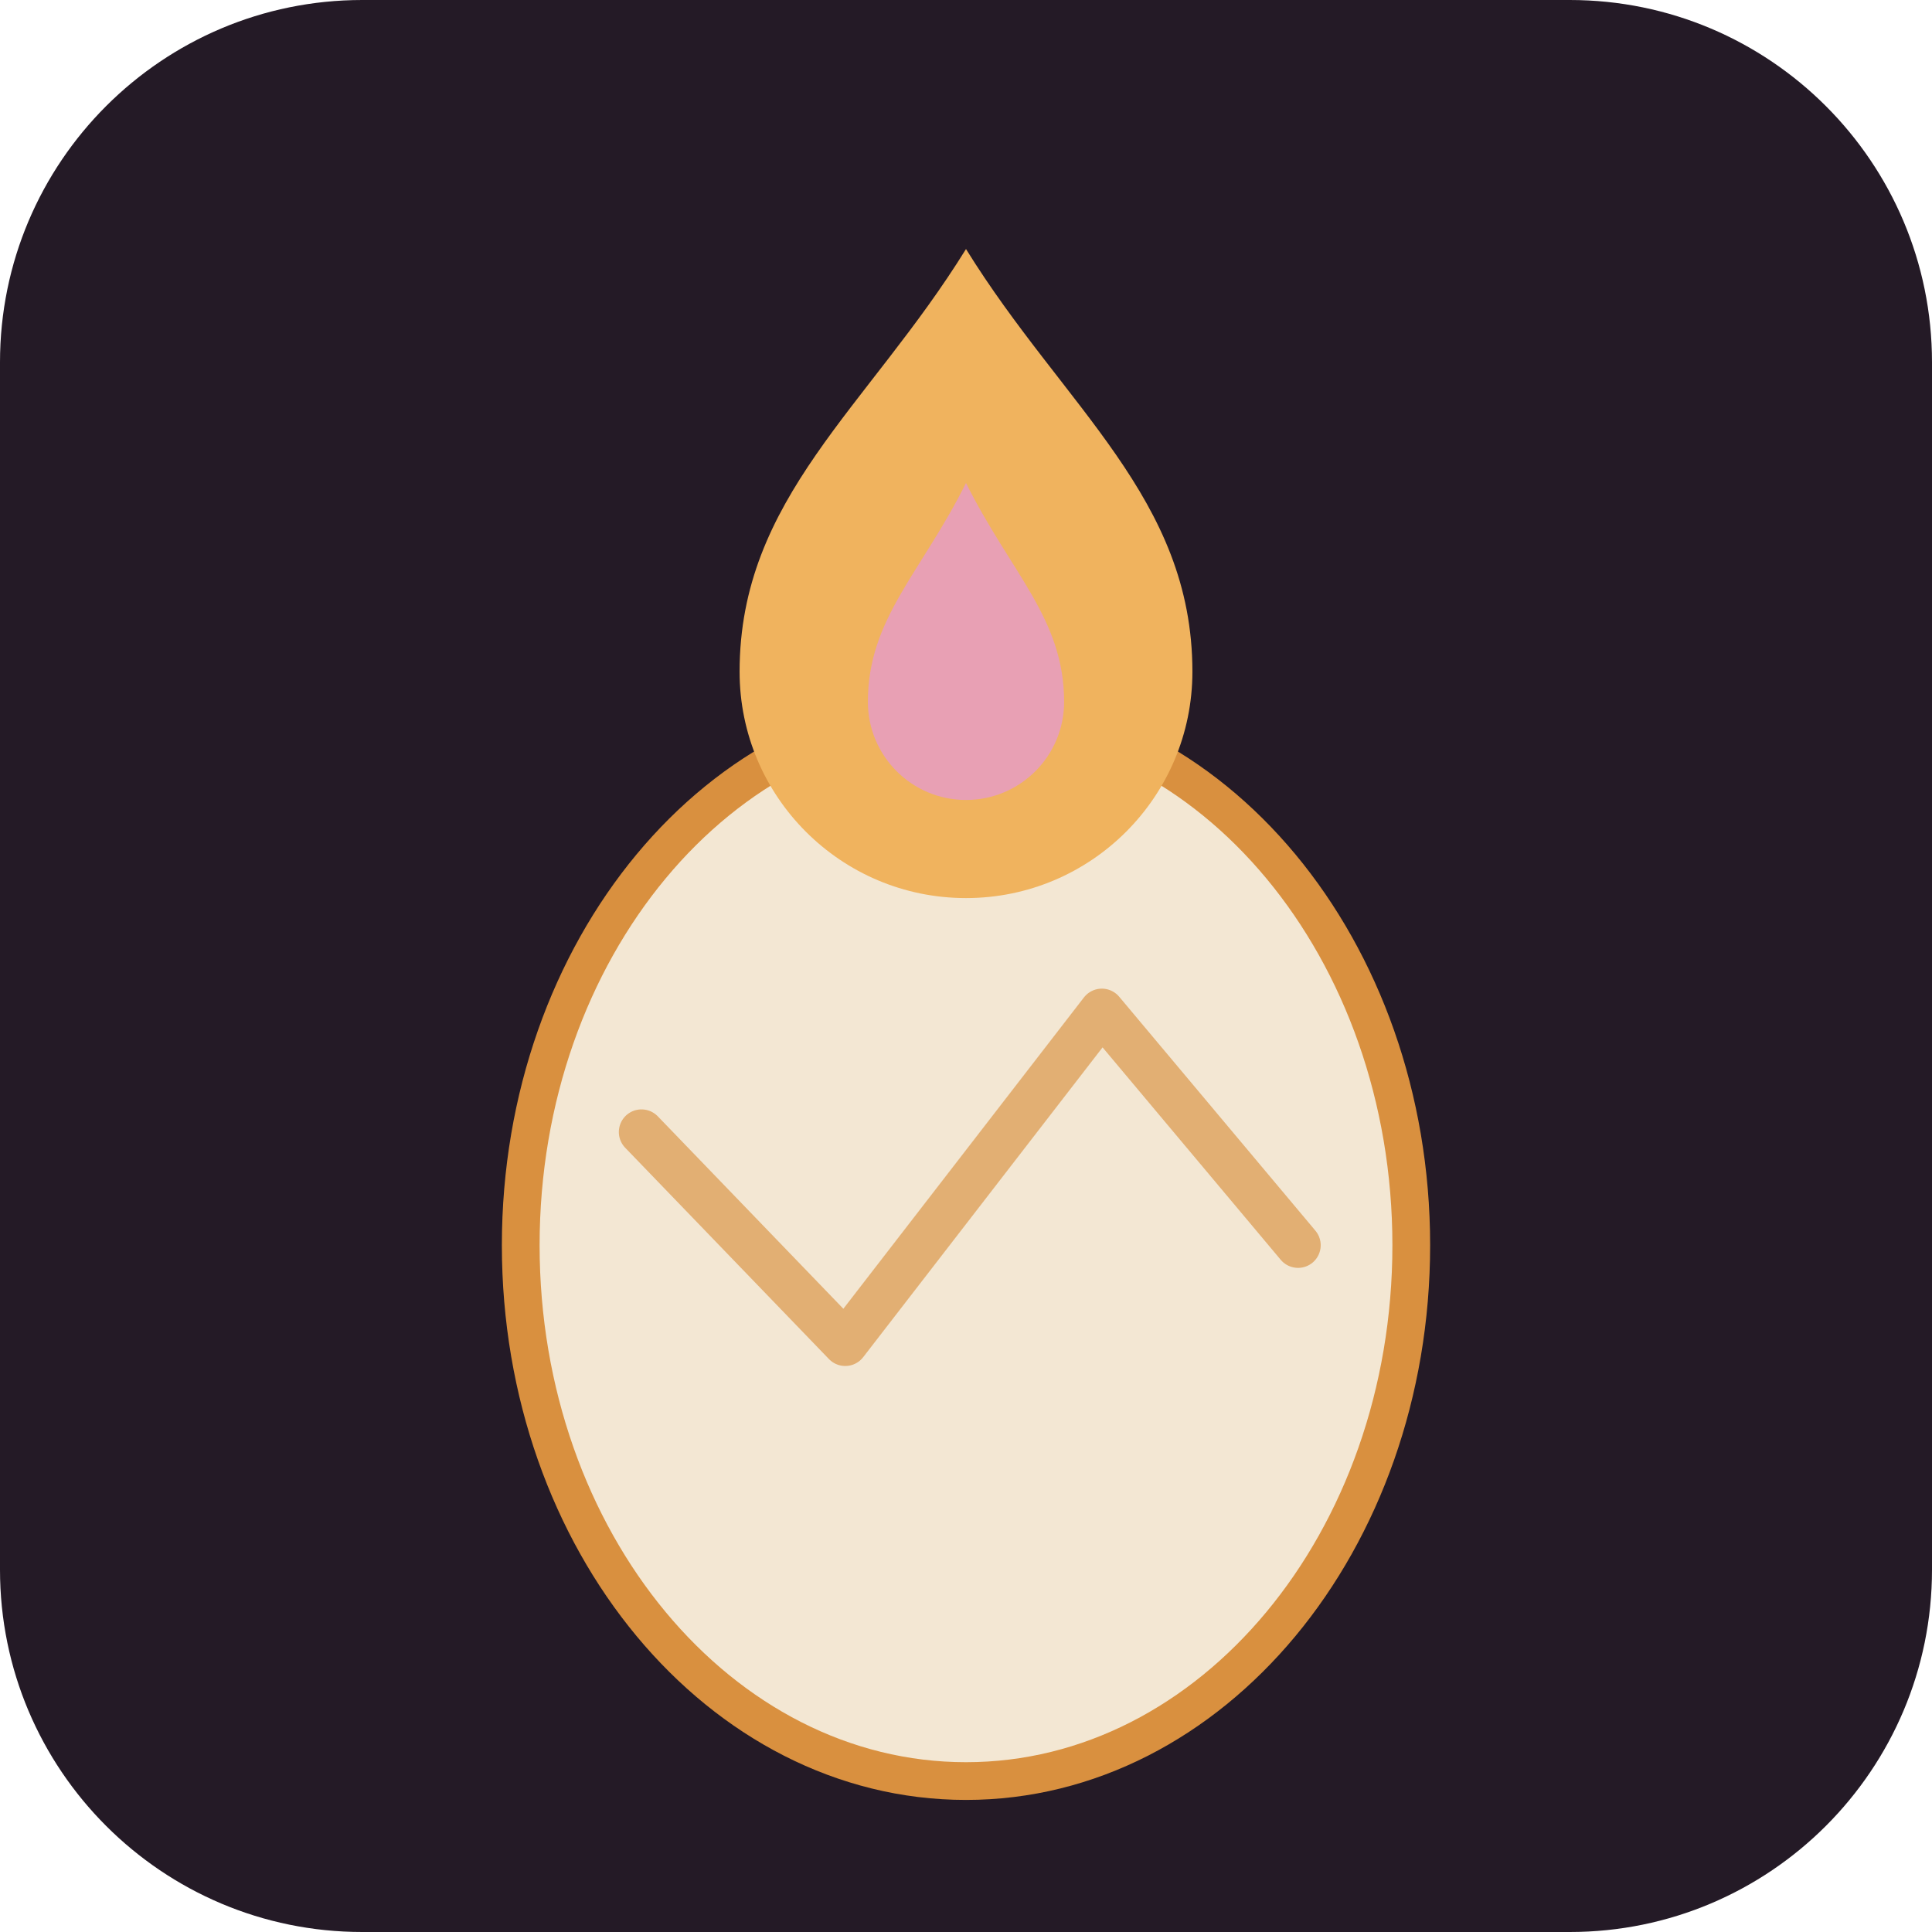
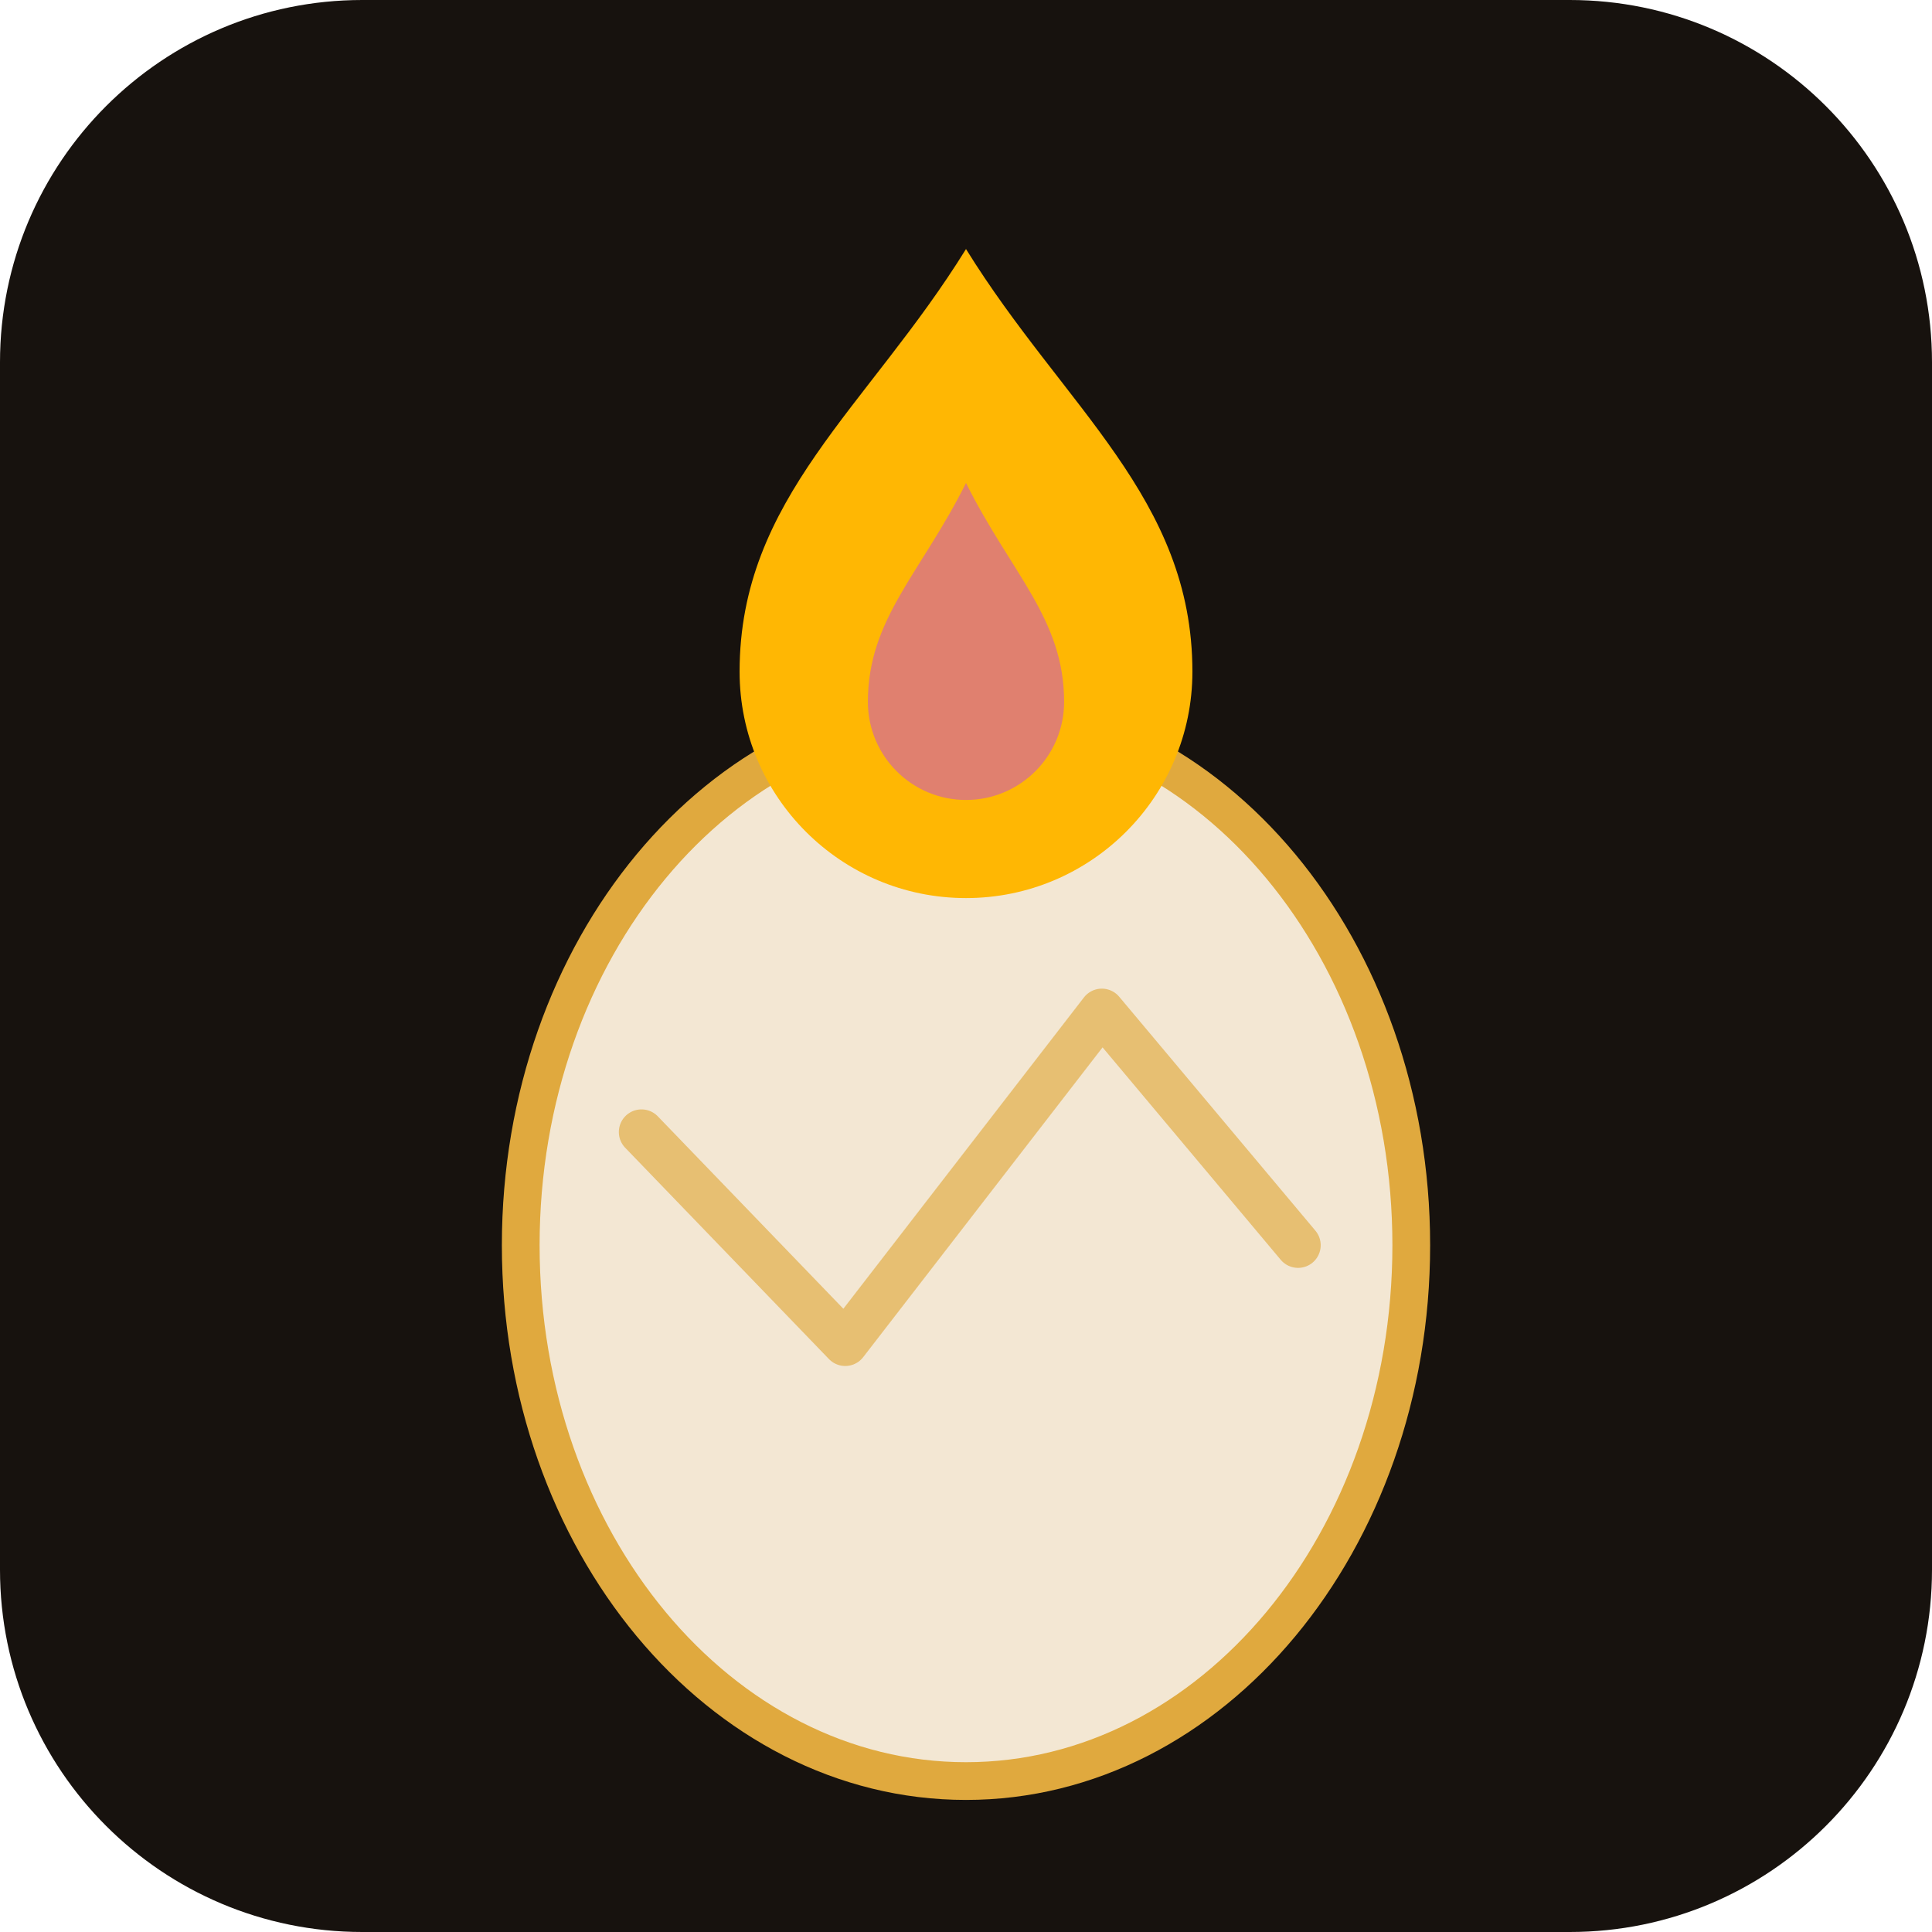
<svg xmlns="http://www.w3.org/2000/svg" viewBox="0 0 512 512">
-   <rect width="512" height="512" rx="96" fill="#241a26" />
+   <rect width="512" height="512" rx="96" fill="#17120e" />
  <ellipse cx="256" cy="330" rx="118" ry="142" fill="#f3e7d3" />
-   <ellipse cx="256" cy="330" rx="118" ry="142" fill="none" stroke="#d9903f" stroke-width="10" />
-   <path d="M170 300 L224 356 L292 268 L344 330" fill="none" stroke="#d9903f" stroke-width="12" stroke-linecap="round" stroke-linejoin="round" opacity="0.65" />
-   <path d="M256 66 C 282 108, 316 132, 316 178 a60 60 0 1 1 -120 0 C 196 132, 230 108, 256 66 Z" fill="#f0b35e" />
-   <path d="M256 128 C 268 152, 282 164, 282 186 a26 26 0 1 1 -52 0 C 230 164, 244 152, 256 128 Z" fill="#e8a0b4" />
+   <ellipse cx="256" cy="330" rx="118" ry="142" fill="none" stroke="#e0a93e" stroke-width="10" />
+   <path d="M170 300 L224 356 L292 268 L344 330" fill="none" stroke="#e0a93e" stroke-width="12" stroke-linecap="round" stroke-linejoin="round" opacity="0.65" />
+   <path d="M256 66 C 282 108, 316 132, 316 178 a60 60 0 1 1 -120 0 C 196 132, 230 108, 256 66 Z" fill="#ffb703" />
+   <path d="M256 128 C 268 152, 282 164, 282 186 a26 26 0 1 1 -52 0 C 230 164, 244 152, 256 128 Z" fill="#e0806f" />
</svg>
